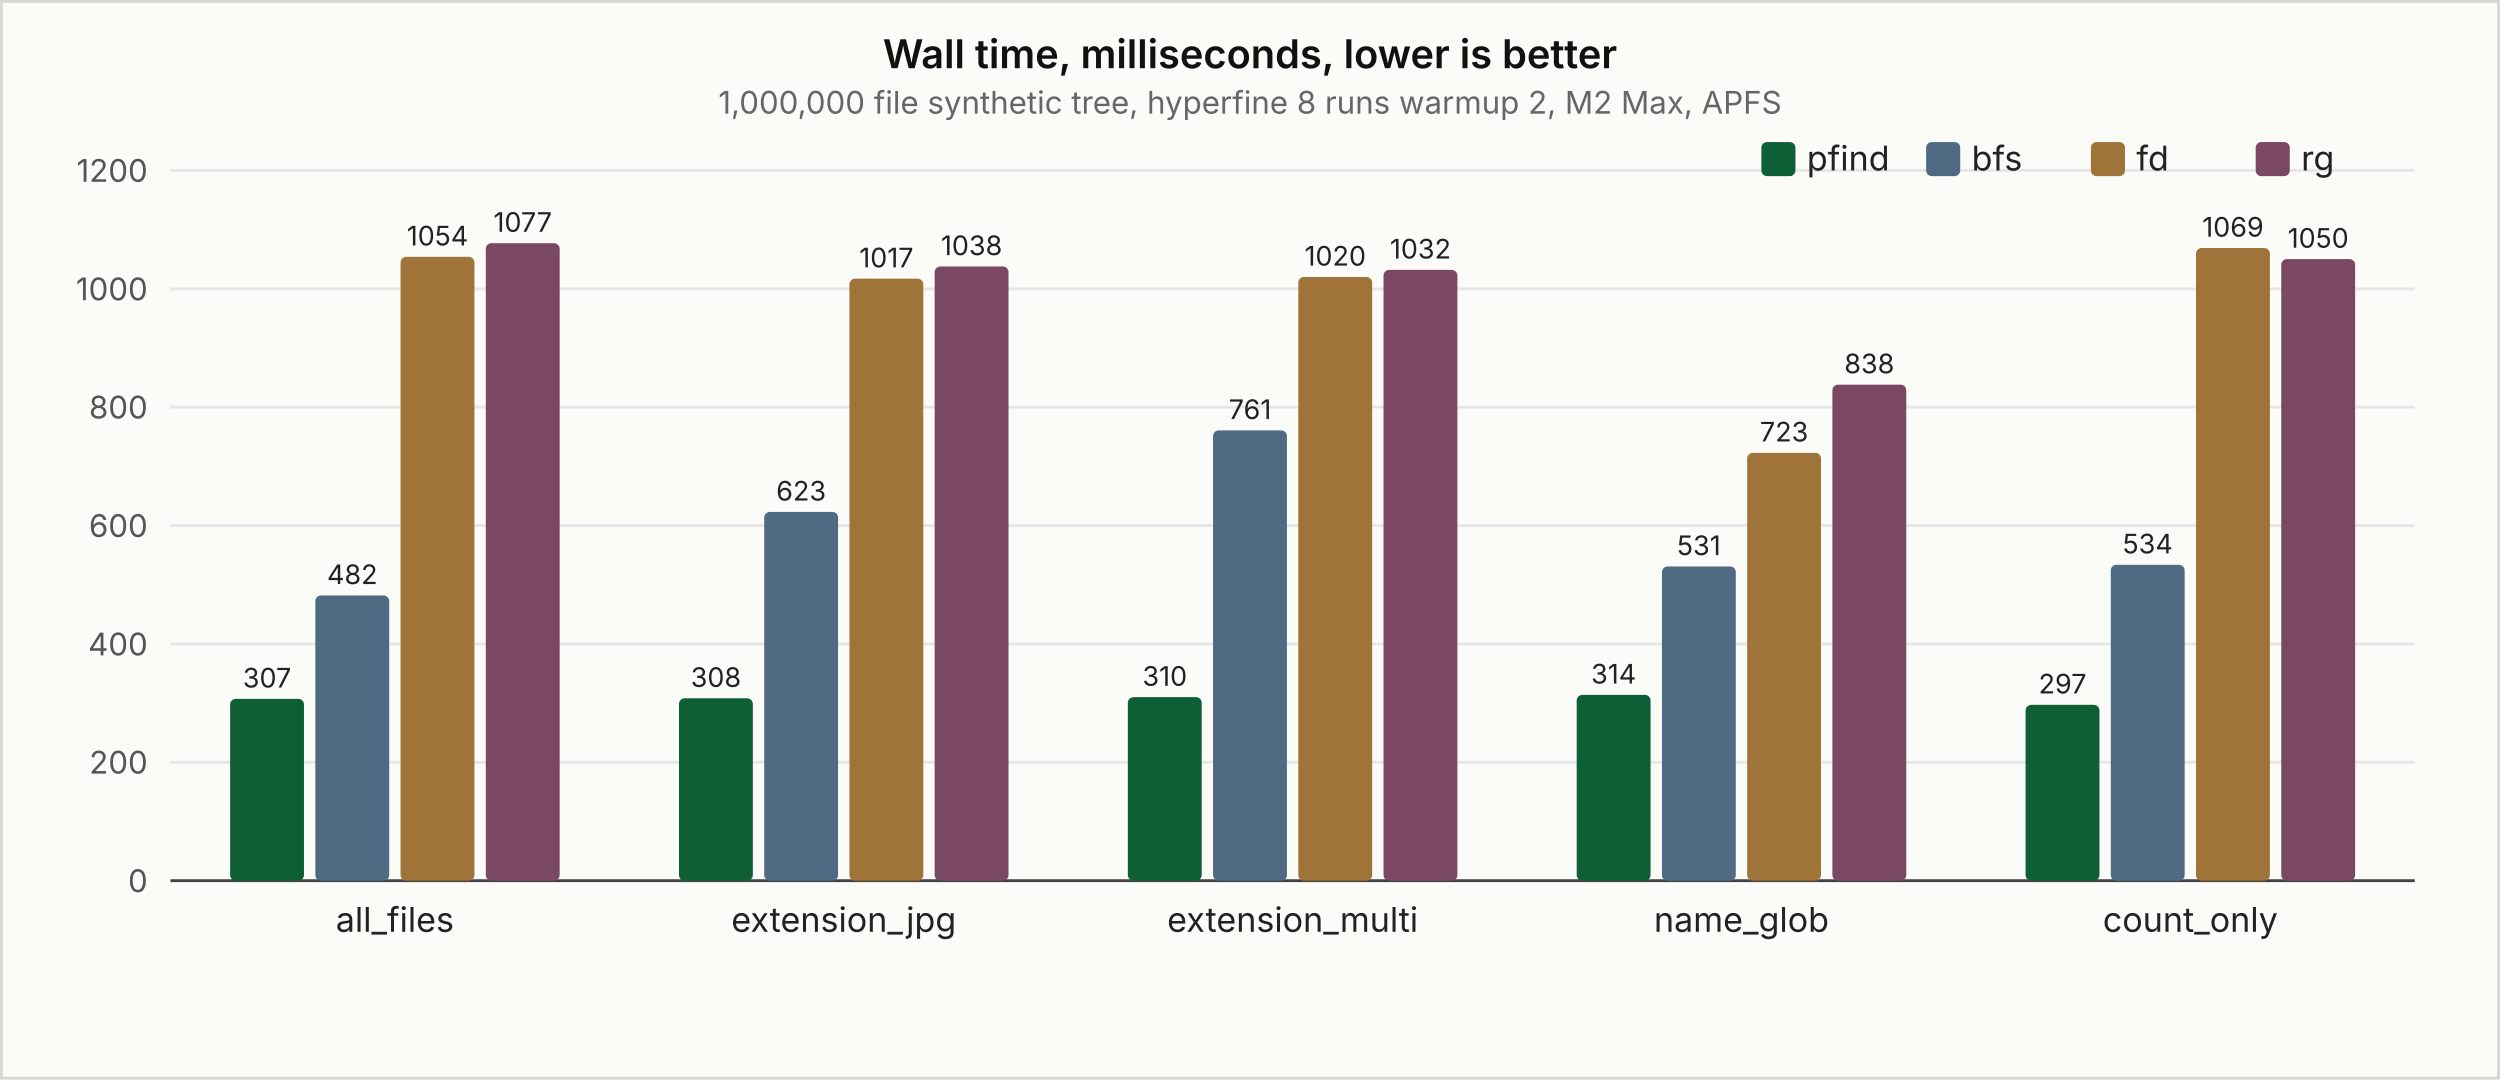
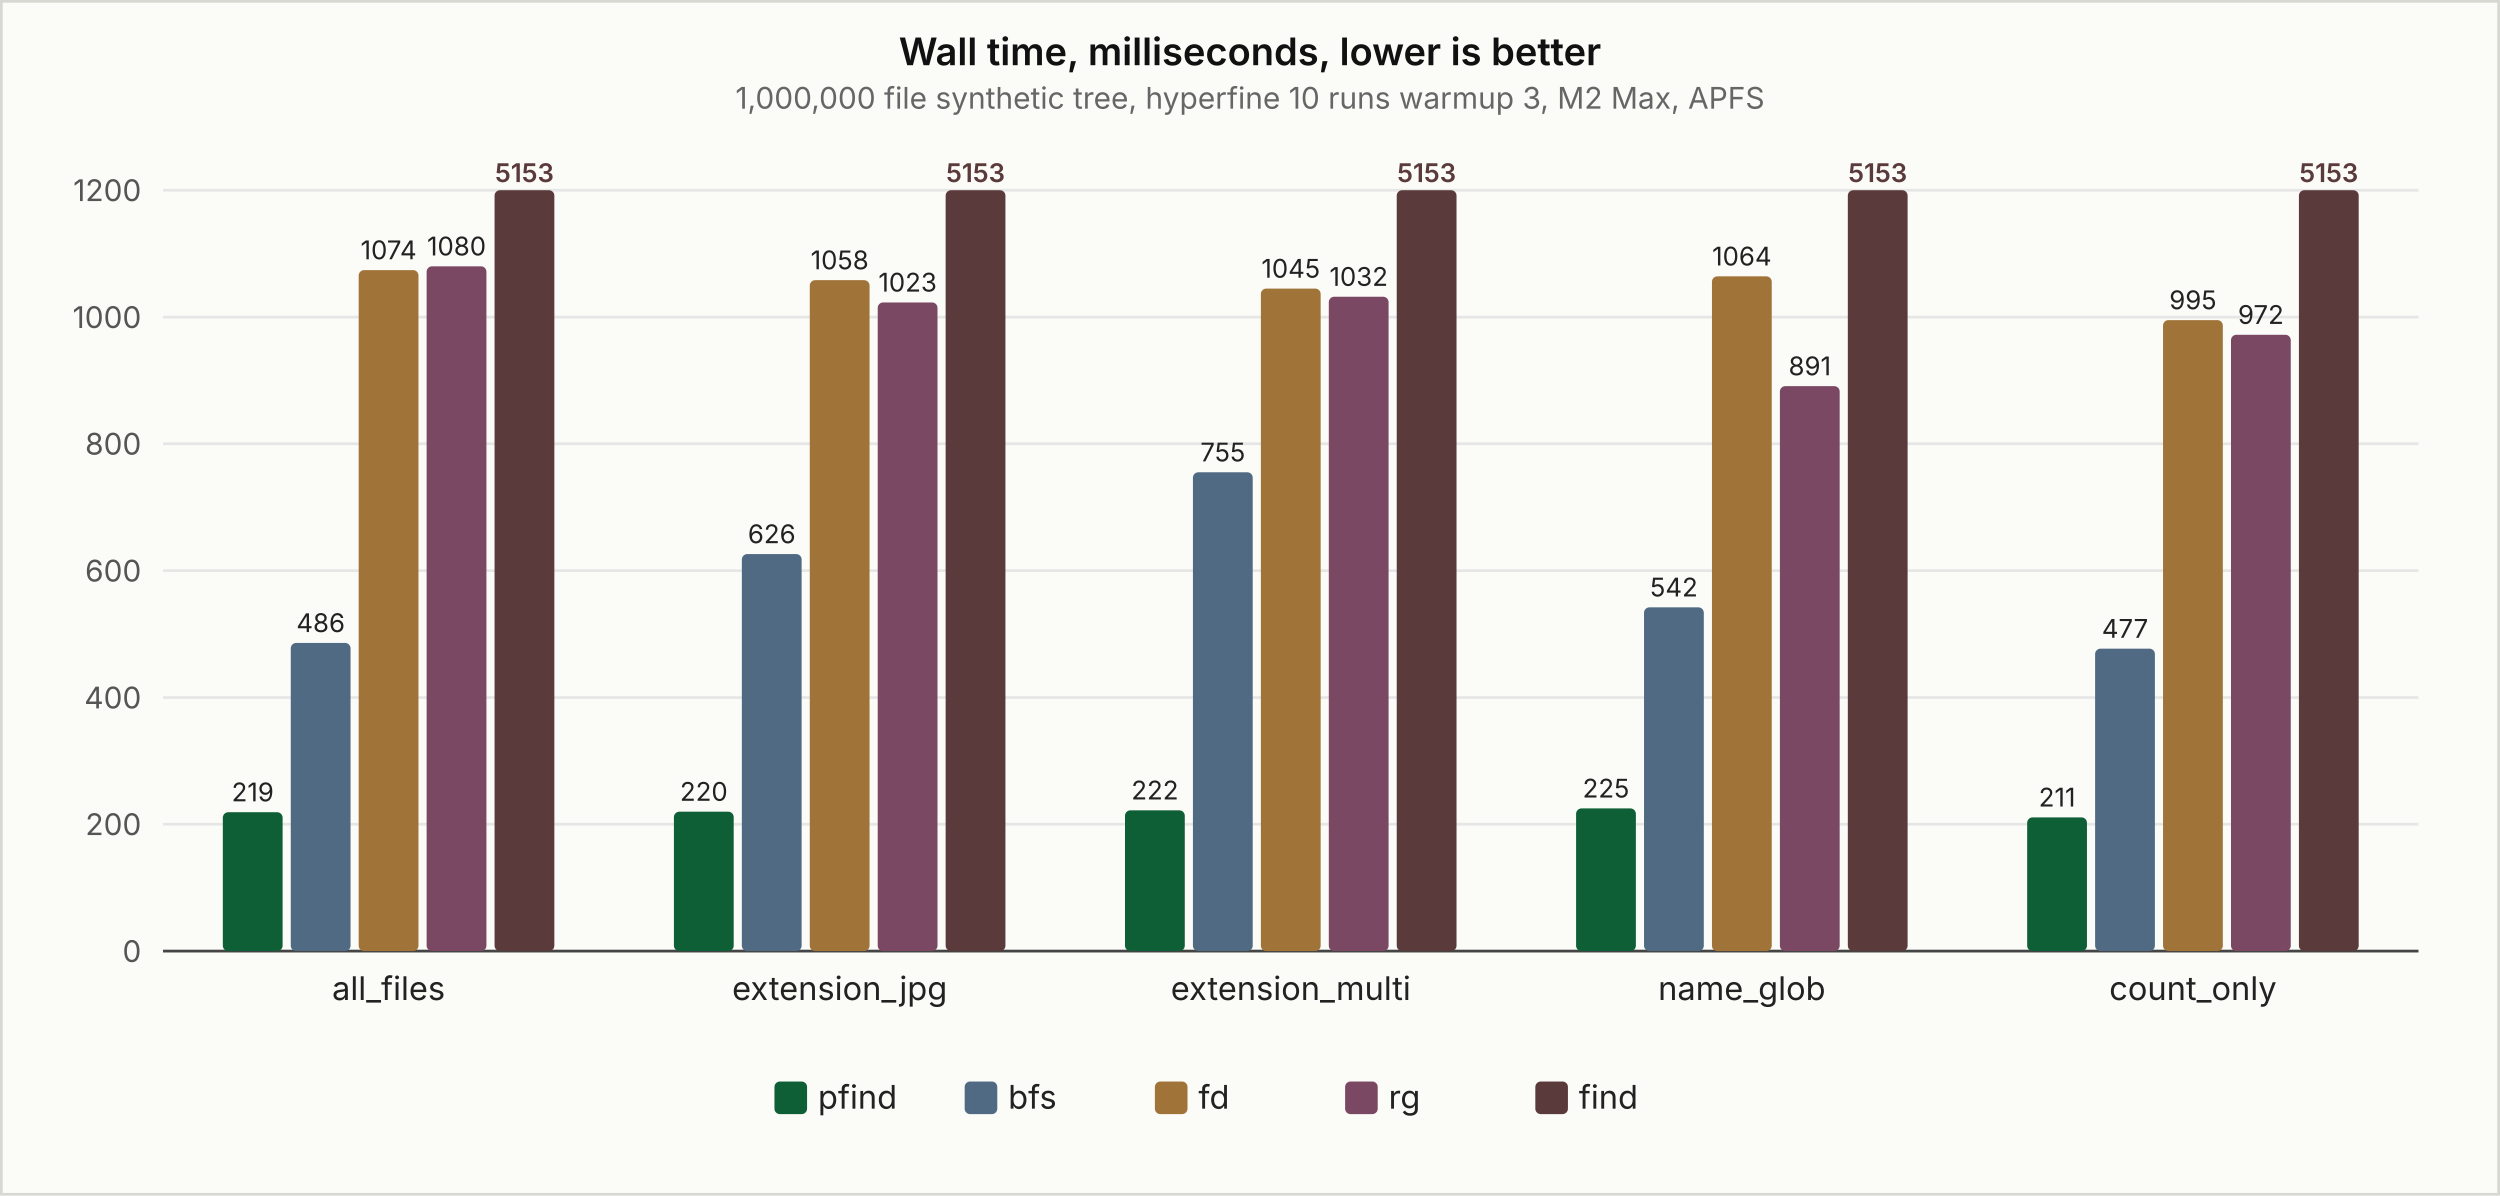
- <svg xmlns="http://www.w3.org/2000/svg" viewBox="0 0 880 380" font-family="-apple-system, BlinkMacSystemFont, 'Inter', 'Segoe UI', 'Helvetica Neue', sans-serif" font-size="12">
+ <svg xmlns="http://www.w3.org/2000/svg" viewBox="0 0 920 440" font-family="-apple-system, BlinkMacSystemFont, 'Inter', 'Segoe UI', 'Helvetica Neue', sans-serif" font-size="12">
  <defs>
    <style>
    .bg   {fill:#fbfbf8;}
    .frame{fill:none; stroke:#d8d8d3; stroke-width:1;}
    .grid {stroke:#e6e6e6; stroke-width:1;}
    .axis {stroke:#444; stroke-width:1;}
    .tick {fill:#555; font-size:11px;}
    .scen {fill:#222; font-size:12px;}
    .ttl  {fill:#111; font-size:14px; font-weight:600;}
    .sub  {fill:#666; font-size:11px;}
    .leg  {fill:#222; font-size:12px;}
    .val  {fill:#222; font-size:9.5px;}
+     .clip {fill:#5a3a3a; font-size:9.5px; font-weight:600;}
  </style>
  </defs>
-   <rect class="bg" x="0" y="0" width="880" height="380" />
-   <rect class="frame" x="0.5" y="0.5" width="879" height="379" />
-   <text class="ttl" x="440.0" y="24" text-anchor="middle">Wall time, milliseconds, lower is better</text>
-   <text class="sub" x="440.0" y="40" text-anchor="middle">1,000,000 file synthetic tree, hyperfine 8 runs warmup 2, M2 Max, APFS</text>
-   <line class="grid" x1="60" y1="310.0" x2="850" y2="310.0" />
-   <text class="tick" x="52" y="314.0" text-anchor="end">0</text>
-   <line class="grid" x1="60" y1="268.3" x2="850" y2="268.3" />
-   <text class="tick" x="52" y="272.3" text-anchor="end">200</text>
-   <line class="grid" x1="60" y1="226.7" x2="850" y2="226.7" />
-   <text class="tick" x="52" y="230.7" text-anchor="end">400</text>
-   <line class="grid" x1="60" y1="185.0" x2="850" y2="185.0" />
-   <text class="tick" x="52" y="189.0" text-anchor="end">600</text>
-   <line class="grid" x1="60" y1="143.3" x2="850" y2="143.3" />
-   <text class="tick" x="52" y="147.3" text-anchor="end">800</text>
-   <line class="grid" x1="60" y1="101.7" x2="850" y2="101.7" />
-   <text class="tick" x="52" y="105.7" text-anchor="end">1000</text>
-   <line class="grid" x1="60" y1="60.0" x2="850" y2="60.0" />
-   <text class="tick" x="52" y="64.0" text-anchor="end">1200</text>
-   <line class="axis" x1="60" y1="310" x2="850" y2="310" />
-   <rect x="81.0" y="246.0" width="26" height="64.0" fill="#0f5f36" rx="2" />
-   <text class="val" x="94.0" y="242.0" text-anchor="middle">307</text>
-   <rect x="111.0" y="209.6" width="26" height="100.4" fill="#4f6a82" rx="2" />
-   <text class="val" x="124.0" y="205.6" text-anchor="middle">482</text>
-   <rect x="141.0" y="90.4" width="26" height="219.6" fill="#a07338" rx="2" />
-   <text class="val" x="154.0" y="86.4" text-anchor="middle">1054</text>
-   <rect x="171.0" y="85.6" width="26" height="224.4" fill="#7a4862" rx="2" />
-   <text class="val" x="184.0" y="81.6" text-anchor="middle">1077</text>
-   <text class="scen" x="139.0" y="328.0" text-anchor="middle">all_files</text>
-   <rect x="239.0" y="245.8" width="26" height="64.2" fill="#0f5f36" rx="2" />
-   <text class="val" x="252.0" y="241.8" text-anchor="middle">308</text>
-   <rect x="269.0" y="180.2" width="26" height="129.8" fill="#4f6a82" rx="2" />
-   <text class="val" x="282.0" y="176.2" text-anchor="middle">623</text>
-   <rect x="299.0" y="98.1" width="26" height="211.9" fill="#a07338" rx="2" />
-   <text class="val" x="312.0" y="94.1" text-anchor="middle">1017</text>
-   <rect x="329.0" y="93.8" width="26" height="216.2" fill="#7a4862" rx="2" />
-   <text class="val" x="342.0" y="89.8" text-anchor="middle">1038</text>
-   <text class="scen" x="297.0" y="328.0" text-anchor="middle">extension_jpg</text>
-   <rect x="397.0" y="245.4" width="26" height="64.6" fill="#0f5f36" rx="2" />
-   <text class="val" x="410.0" y="241.4" text-anchor="middle">310</text>
-   <rect x="427.0" y="151.5" width="26" height="158.5" fill="#4f6a82" rx="2" />
-   <text class="val" x="440.0" y="147.5" text-anchor="middle">761</text>
-   <rect x="457.0" y="97.5" width="26" height="212.5" fill="#a07338" rx="2" />
-   <text class="val" x="470.0" y="93.5" text-anchor="middle">1020</text>
-   <rect x="487.0" y="95.0" width="26" height="215.0" fill="#7a4862" rx="2" />
-   <text class="val" x="500.0" y="91.0" text-anchor="middle">1032</text>
-   <text class="scen" x="455.0" y="328.0" text-anchor="middle">extension_multi</text>
-   <rect x="555.0" y="244.6" width="26" height="65.4" fill="#0f5f36" rx="2" />
-   <text class="val" x="568.0" y="240.6" text-anchor="middle">314</text>
-   <rect x="585.0" y="199.4" width="26" height="110.6" fill="#4f6a82" rx="2" />
-   <text class="val" x="598.0" y="195.4" text-anchor="middle">531</text>
-   <rect x="615.0" y="159.4" width="26" height="150.6" fill="#a07338" rx="2" />
-   <text class="val" x="628.0" y="155.4" text-anchor="middle">723</text>
-   <rect x="645.0" y="135.4" width="26" height="174.6" fill="#7a4862" rx="2" />
-   <text class="val" x="658.0" y="131.4" text-anchor="middle">838</text>
-   <text class="scen" x="613.0" y="328.0" text-anchor="middle">name_glob</text>
-   <rect x="713.0" y="248.1" width="26" height="61.9" fill="#0f5f36" rx="2" />
-   <text class="val" x="726.0" y="244.1" text-anchor="middle">297</text>
-   <rect x="743.0" y="198.8" width="26" height="111.2" fill="#4f6a82" rx="2" />
-   <text class="val" x="756.0" y="194.8" text-anchor="middle">534</text>
-   <rect x="773.0" y="87.3" width="26" height="222.7" fill="#a07338" rx="2" />
-   <text class="val" x="786.0" y="83.3" text-anchor="middle">1069</text>
-   <rect x="803.0" y="91.2" width="26" height="218.8" fill="#7a4862" rx="2" />
-   <text class="val" x="816.0" y="87.2" text-anchor="middle">1050</text>
-   <text class="scen" x="771.0" y="328.0" text-anchor="middle">count_only</text>
-   <rect x="620" y="50" width="12" height="12" fill="#0f5f36" rx="2" />
-   <text class="leg" x="636" y="60">pfind</text>
-   <rect x="678" y="50" width="12" height="12" fill="#4f6a82" rx="2" />
-   <text class="leg" x="694" y="60">bfs</text>
-   <rect x="736" y="50" width="12" height="12" fill="#a07338" rx="2" />
-   <text class="leg" x="752" y="60">fd</text>
-   <rect x="794" y="50" width="12" height="12" fill="#7a4862" rx="2" />
-   <text class="leg" x="810" y="60">rg</text>
+   <rect class="bg" x="0" y="0" width="920" height="440" />
+   <rect class="frame" x="0.5" y="0.5" width="919" height="439" />
+   <text class="ttl" x="460.0" y="24" text-anchor="middle">Wall time, milliseconds, lower is better</text>
+   <text class="sub" x="460.0" y="40" text-anchor="middle">1,000,000 file synthetic tree, hyperfine 10 runs warmup 3, M2 Max, APFS</text>
+   <line class="grid" x1="60" y1="350.0" x2="890" y2="350.0" />
+   <text class="tick" x="52" y="354.0" text-anchor="end">0</text>
+   <line class="grid" x1="60" y1="303.3" x2="890" y2="303.3" />
+   <text class="tick" x="52" y="307.3" text-anchor="end">200</text>
+   <line class="grid" x1="60" y1="256.7" x2="890" y2="256.7" />
+   <text class="tick" x="52" y="260.7" text-anchor="end">400</text>
+   <line class="grid" x1="60" y1="210.0" x2="890" y2="210.0" />
+   <text class="tick" x="52" y="214.0" text-anchor="end">600</text>
+   <line class="grid" x1="60" y1="163.3" x2="890" y2="163.3" />
+   <text class="tick" x="52" y="167.3" text-anchor="end">800</text>
+   <line class="grid" x1="60" y1="116.7" x2="890" y2="116.7" />
+   <text class="tick" x="52" y="120.7" text-anchor="end">1000</text>
+   <line class="grid" x1="60" y1="70.0" x2="890" y2="70.0" />
+   <text class="tick" x="52" y="74.0" text-anchor="end">1200</text>
+   <line class="axis" x1="60" y1="350" x2="890" y2="350" />
+   <rect x="82.0" y="298.9" width="22" height="51.1" fill="#0f5f36" rx="2" />
+   <text class="val" x="93.0" y="294.9" text-anchor="middle">219</text>
+   <rect x="107.0" y="236.6" width="22" height="113.4" fill="#4f6a82" rx="2" />
+   <text class="val" x="118.0" y="232.6" text-anchor="middle">486</text>
+   <rect x="132.0" y="99.4" width="22" height="250.6" fill="#a07338" rx="2" />
+   <text class="val" x="143.0" y="95.4" text-anchor="middle">1074</text>
+   <rect x="157.0" y="98.0" width="22" height="252.0" fill="#7a4862" rx="2" />
+   <text class="val" x="168.0" y="94.0" text-anchor="middle">1080</text>
+   <rect x="182.0" y="70.0" width="22" height="280.0" fill="#5a3a3a" rx="2" />
+   <text class="clip" x="193.0" y="67.0" text-anchor="middle">5153</text>
+   <text class="scen" x="143.0" y="368.0" text-anchor="middle">all_files</text>
+   <rect x="248.0" y="298.7" width="22" height="51.3" fill="#0f5f36" rx="2" />
+   <text class="val" x="259.0" y="294.7" text-anchor="middle">220</text>
+   <rect x="273.0" y="203.9" width="22" height="146.1" fill="#4f6a82" rx="2" />
+   <text class="val" x="284.0" y="199.9" text-anchor="middle">626</text>
+   <rect x="298.0" y="103.1" width="22" height="246.9" fill="#a07338" rx="2" />
+   <text class="val" x="309.0" y="99.1" text-anchor="middle">1058</text>
+   <rect x="323.0" y="111.3" width="22" height="238.7" fill="#7a4862" rx="2" />
+   <text class="val" x="334.0" y="107.3" text-anchor="middle">1023</text>
+   <rect x="348.0" y="70.0" width="22" height="280.0" fill="#5a3a3a" rx="2" />
+   <text class="clip" x="359.0" y="67.0" text-anchor="middle">5153</text>
+   <text class="scen" x="309.0" y="368.0" text-anchor="middle">extension_jpg</text>
+   <rect x="414.0" y="298.2" width="22" height="51.8" fill="#0f5f36" rx="2" />
+   <text class="val" x="425.0" y="294.2" text-anchor="middle">222</text>
+   <rect x="439.0" y="173.8" width="22" height="176.2" fill="#4f6a82" rx="2" />
+   <text class="val" x="450.0" y="169.8" text-anchor="middle">755</text>
+   <rect x="464.0" y="106.2" width="22" height="243.8" fill="#a07338" rx="2" />
+   <text class="val" x="475.0" y="102.2" text-anchor="middle">1045</text>
+   <rect x="489.0" y="109.2" width="22" height="240.8" fill="#7a4862" rx="2" />
+   <text class="val" x="500.0" y="105.2" text-anchor="middle">1032</text>
+   <rect x="514.0" y="70.0" width="22" height="280.0" fill="#5a3a3a" rx="2" />
+   <text class="clip" x="525.0" y="67.0" text-anchor="middle">5153</text>
+   <text class="scen" x="475.0" y="368.0" text-anchor="middle">extension_multi</text>
+   <rect x="580.0" y="297.5" width="22" height="52.5" fill="#0f5f36" rx="2" />
+   <text class="val" x="591.0" y="293.5" text-anchor="middle">225</text>
+   <rect x="605.0" y="223.5" width="22" height="126.5" fill="#4f6a82" rx="2" />
+   <text class="val" x="616.0" y="219.5" text-anchor="middle">542</text>
+   <rect x="630.0" y="101.7" width="22" height="248.3" fill="#a07338" rx="2" />
+   <text class="val" x="641.0" y="97.7" text-anchor="middle">1064</text>
+   <rect x="655.0" y="142.1" width="22" height="207.9" fill="#7a4862" rx="2" />
+   <text class="val" x="666.0" y="138.1" text-anchor="middle">891</text>
+   <rect x="680.0" y="70.0" width="22" height="280.0" fill="#5a3a3a" rx="2" />
+   <text class="clip" x="691.0" y="67.0" text-anchor="middle">5153</text>
+   <text class="scen" x="641.0" y="368.0" text-anchor="middle">name_glob</text>
+   <rect x="746.0" y="300.8" width="22" height="49.2" fill="#0f5f36" rx="2" />
+   <text class="val" x="757.0" y="296.8" text-anchor="middle">211</text>
+   <rect x="771.0" y="238.7" width="22" height="111.3" fill="#4f6a82" rx="2" />
+   <text class="val" x="782.0" y="234.7" text-anchor="middle">477</text>
+   <rect x="796.0" y="117.8" width="22" height="232.2" fill="#a07338" rx="2" />
+   <text class="val" x="807.0" y="113.8" text-anchor="middle">995</text>
+   <rect x="821.0" y="123.2" width="22" height="226.8" fill="#7a4862" rx="2" />
+   <text class="val" x="832.0" y="119.2" text-anchor="middle">972</text>
+   <rect x="846.0" y="70.0" width="22" height="280.0" fill="#5a3a3a" rx="2" />
+   <text class="clip" x="857.0" y="67.0" text-anchor="middle">5153</text>
+   <text class="scen" x="807.0" y="368.0" text-anchor="middle">count_only</text>
+   <rect x="285.0" y="398" width="12" height="12" fill="#0f5f36" rx="2" />
+   <text class="leg" x="301.0" y="408">pfind</text>
+   <rect x="355.0" y="398" width="12" height="12" fill="#4f6a82" rx="2" />
+   <text class="leg" x="371.0" y="408">bfs</text>
+   <rect x="425.0" y="398" width="12" height="12" fill="#a07338" rx="2" />
+   <text class="leg" x="441.0" y="408">fd</text>
+   <rect x="495.0" y="398" width="12" height="12" fill="#7a4862" rx="2" />
+   <text class="leg" x="511.0" y="408">rg</text>
+   <rect x="565.0" y="398" width="12" height="12" fill="#5a3a3a" rx="2" />
+   <text class="leg" x="581.0" y="408">find</text>
</svg>
